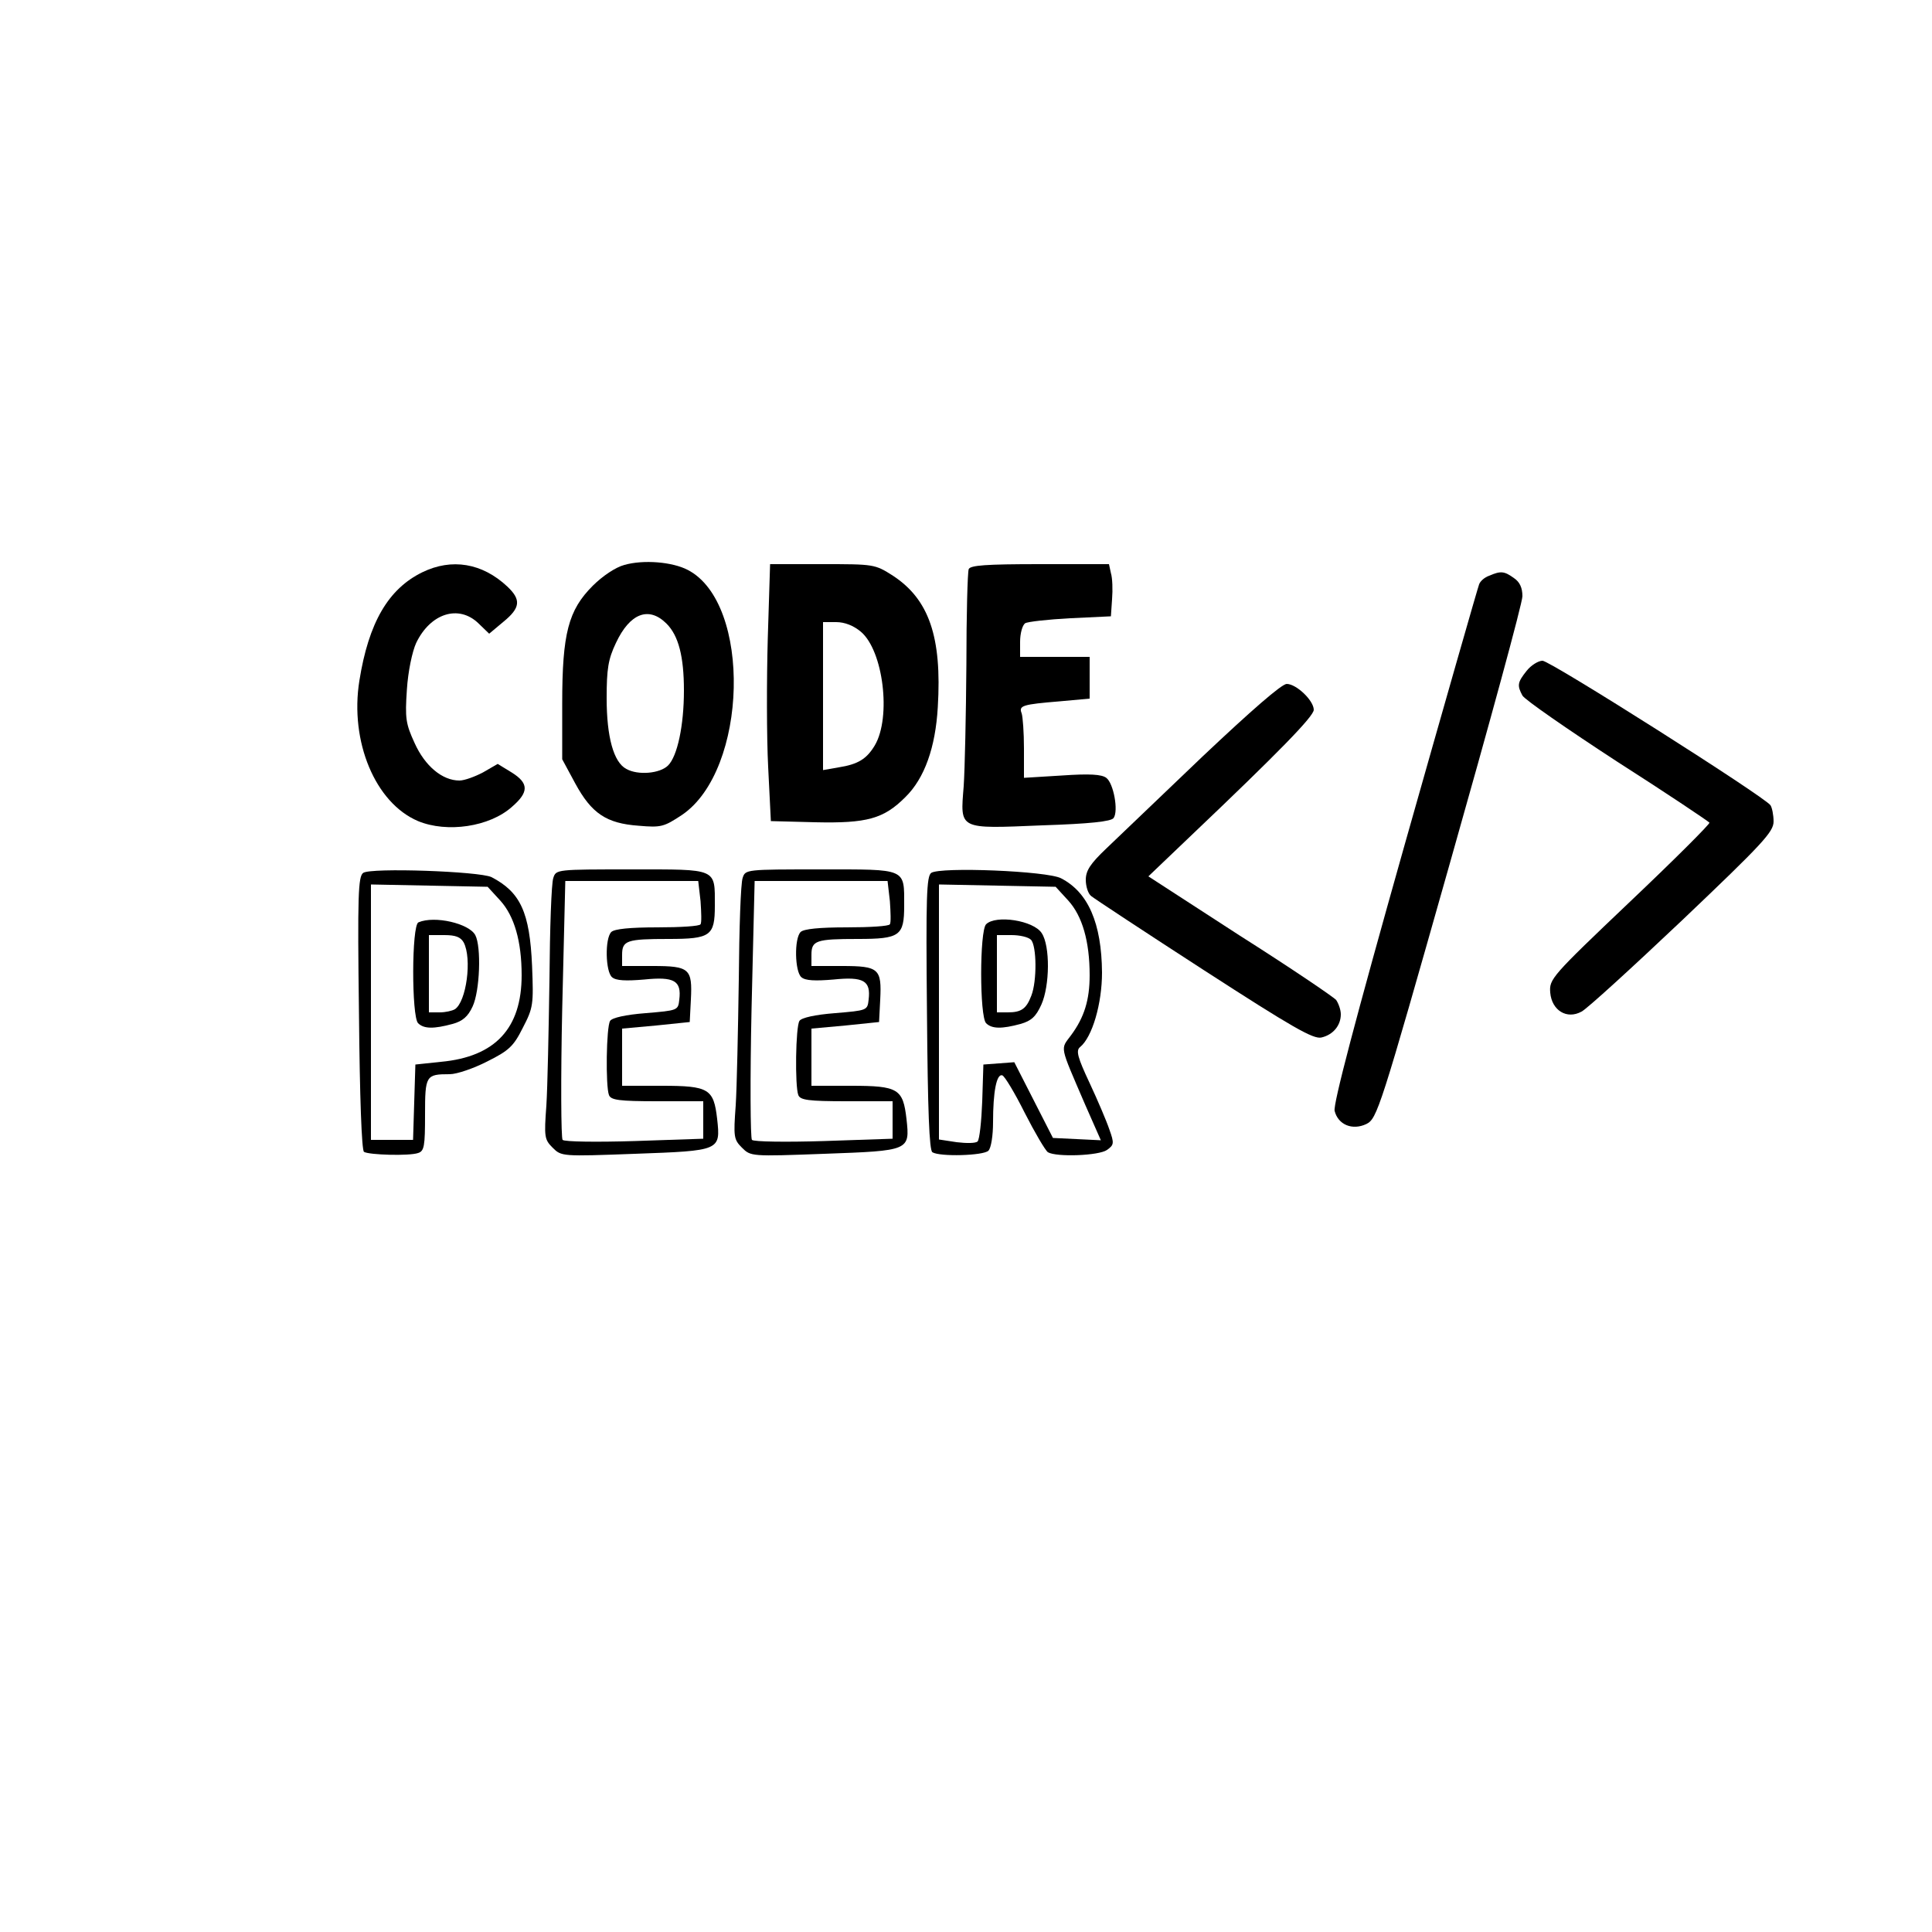
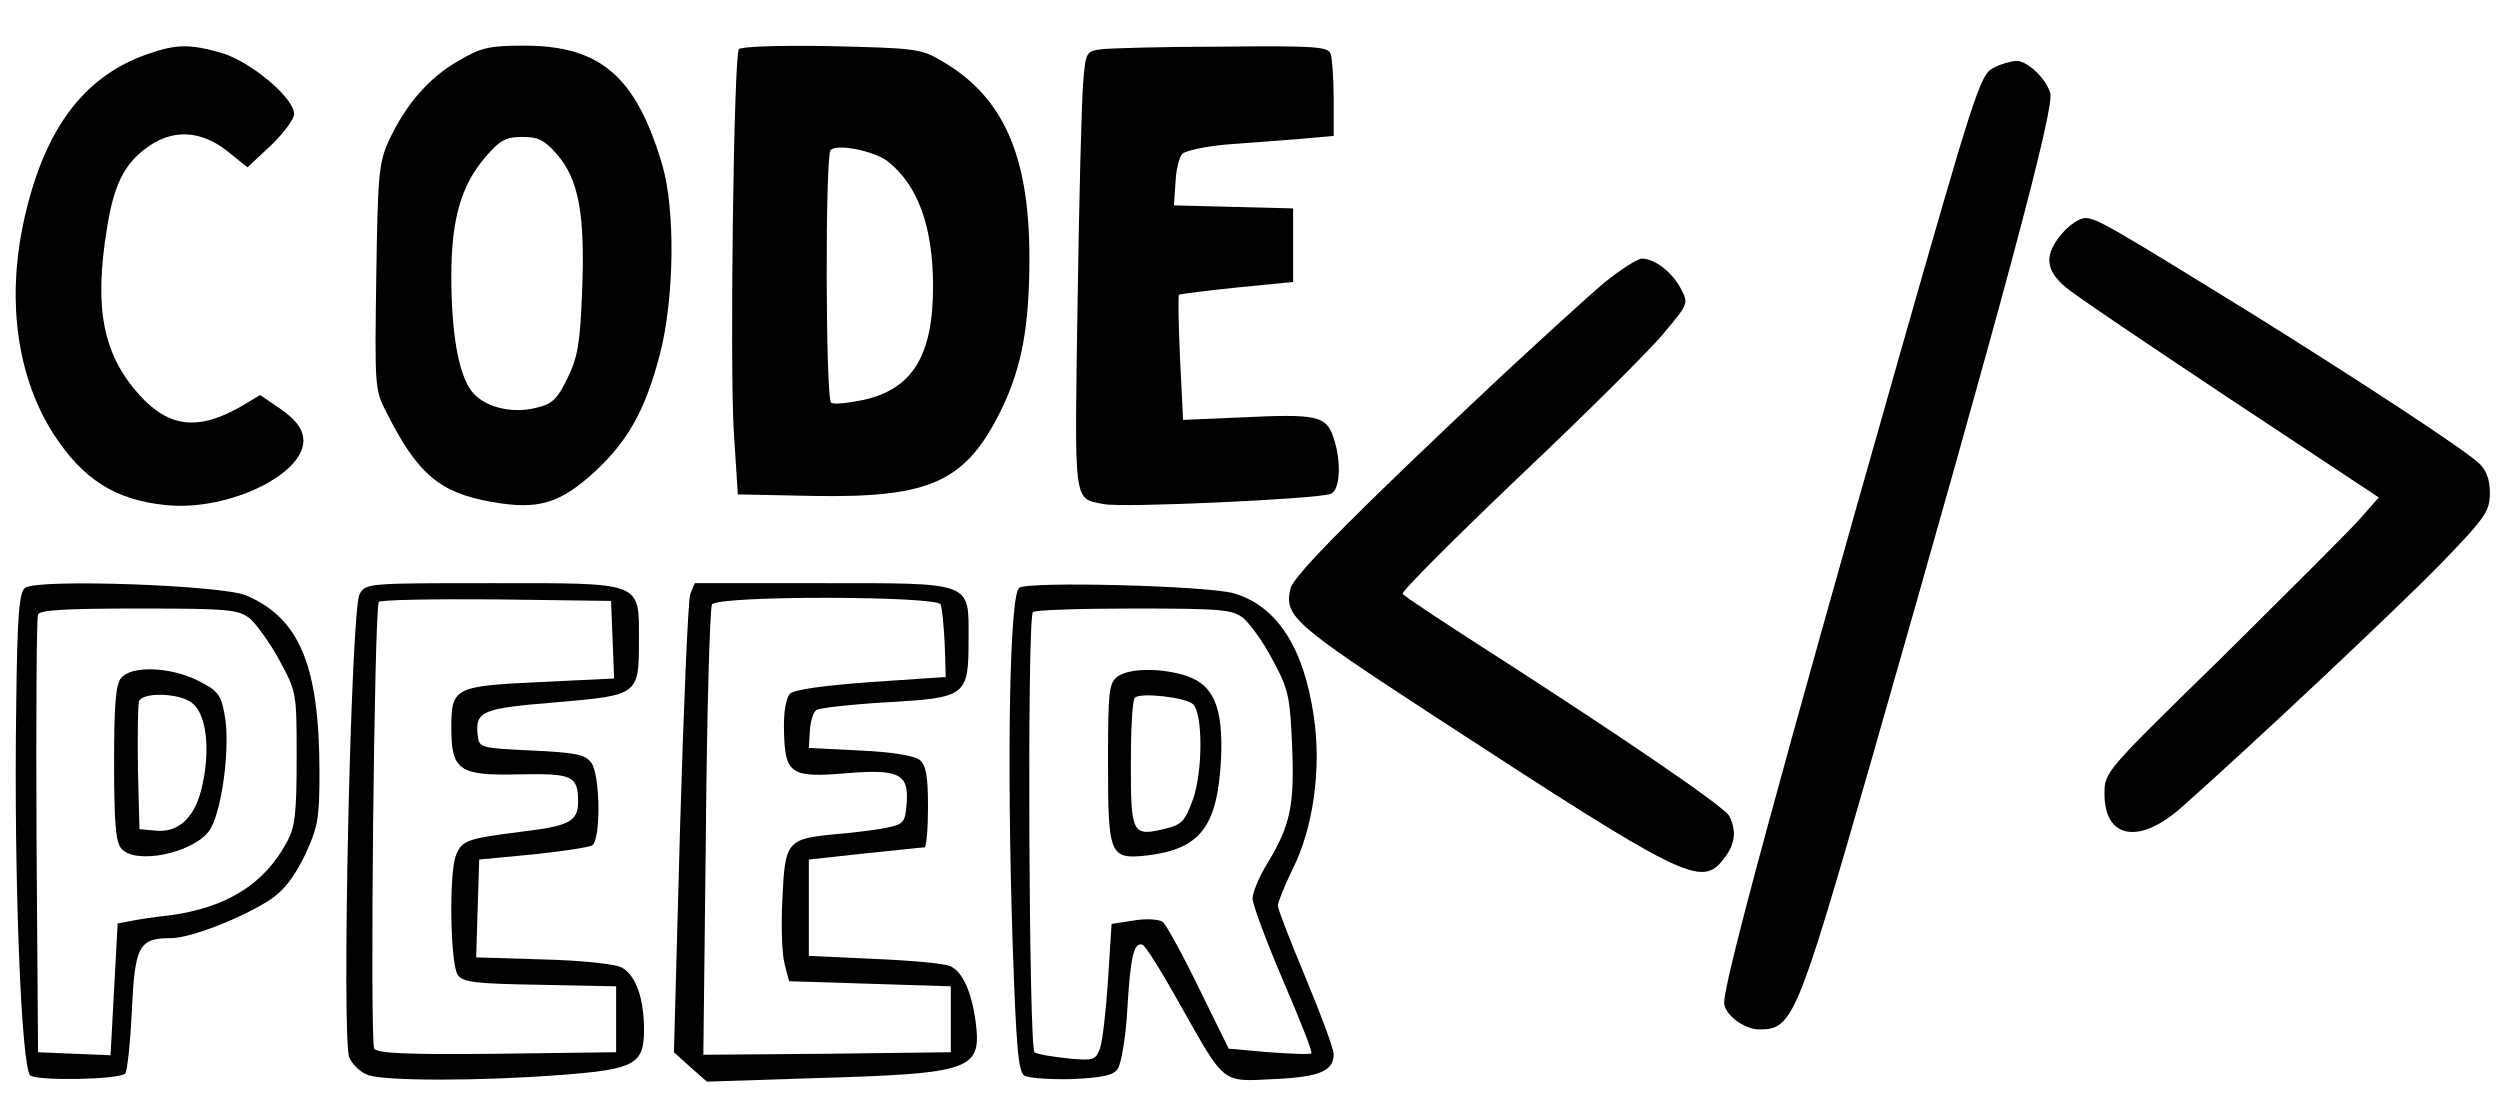
- <svg xmlns="http://www.w3.org/2000/svg" version="1.0" width="500pt" height="500pt" viewBox="0 0 500 500" preserveAspectRatio="xMidYMid meet">
-   <g transform="translate(0,500) scale(0.1,-0.1)" fill="#000000" stroke="none">
-     <path d="M1616 3538 c-23 -6 -57 -29 -82 -54 -63 -63 -79 -123 -79 -304 l0 -145 34 -63 c42 -77 80 -103 164 -109 58 -5 65 -3 112 28 171 116 181 548 15 634 -40 21 -115 27 -164 13z m109 -152 c31 -31 45 -85 45 -173 0 -91 -17 -170 -41 -194 -21 -21 -78 -26 -108 -9 -33 17 -51 83 -51 183 0 76 4 101 24 143 36 77 85 96 131 50z" />
-     <path d="M1093 3519 c-88 -43 -139 -130 -163 -281 -25 -157 41 -316 152 -363 75 -31 185 -15 243 37 44 38 44 61 -1 89 l-36 22 -38 -22 c-21 -11 -48 -21 -61 -21 -44 0 -89 37 -116 97 -23 50 -25 64 -20 138 3 48 14 99 24 121 37 77 110 100 161 51 l28 -27 37 31 c44 36 46 57 10 91 -65 61 -144 74 -220 37z" />
-     <path d="M1987 3348 c-3 -106 -3 -256 1 -333 l7 -140 115 -3 c134 -3 177 9 233 65 50 49 78 129 84 233 11 182 -23 279 -116 340 -47 30 -49 30 -183 30 l-135 0 -6 -192z m241 17 c58 -49 79 -221 36 -294 -21 -35 -43 -49 -94 -57 l-40 -7 0 192 0 191 34 0 c22 0 45 -9 64 -25z" />
-     <path d="M2507 3527 c-3 -8 -6 -119 -6 -248 -1 -129 -4 -270 -7 -314 -9 -113 -15 -110 203 -101 123 4 179 10 185 19 13 18 0 90 -19 104 -12 9 -43 11 -115 6 l-98 -6 0 76 c0 41 -3 82 -6 91 -8 20 2 23 99 31 l77 7 0 54 0 54 -90 0 -90 0 0 39 c0 22 6 43 13 48 6 4 59 10 117 13 l105 5 3 44 c2 25 1 55 -3 68 l-5 23 -179 0 c-140 0 -180 -3 -184 -13z" />
-     <path d="M3854 3510 c-12 -4 -23 -14 -26 -22 -3 -7 -90 -311 -193 -675 -129 -457 -185 -671 -181 -688 9 -36 46 -51 82 -34 28 14 35 35 216 674 103 363 188 674 188 692 0 22 -7 37 -22 47 -25 18 -34 19 -64 6z" />
-     <path d="M3951 3264 c-24 -30 -25 -38 -11 -64 5 -10 116 -87 245 -171 130 -83 237 -155 239 -158 2 -3 -90 -95 -206 -205 -203 -193 -209 -200 -206 -235 4 -46 43 -70 81 -49 14 7 131 114 261 237 208 198 236 228 236 255 0 17 -4 36 -8 42 -15 22 -570 374 -590 374 -11 0 -30 -12 -41 -26z" />
-     <path d="M3113 3043 c-109 -104 -221 -211 -250 -239 -41 -39 -53 -57 -53 -81 0 -17 6 -36 14 -42 7 -6 139 -93 292 -192 229 -148 283 -179 304 -174 30 7 50 31 50 60 0 12 -6 28 -12 37 -7 8 -119 84 -250 167 l-236 153 111 106 c225 214 317 308 317 325 0 24 -45 67 -70 67 -13 0 -92 -69 -217 -187z" />
-     <path d="M940 2741 c-13 -9 -15 -58 -11 -363 2 -218 7 -355 13 -359 13 -8 117 -11 140 -3 16 5 18 18 18 99 0 102 2 105 64 105 18 0 62 15 97 33 56 28 68 39 92 87 27 52 28 60 24 160 -6 139 -30 191 -105 230 -31 15 -312 25 -332 11z m355 -72 c36 -40 55 -105 55 -193 0 -137 -68 -211 -209 -224 l-66 -7 -3 -97 -3 -98 -54 0 -55 0 0 331 0 330 151 -3 151 -3 33 -36z" />
-     <path d="M1083 2613 c-18 -7 -18 -244 -1 -261 15 -15 41 -15 89 -2 26 7 40 19 52 45 19 40 23 155 7 185 -16 30 -105 51 -147 33z m117 -52 c22 -42 7 -154 -23 -173 -7 -4 -24 -8 -39 -8 l-28 0 0 100 0 100 40 0 c29 0 42 -5 50 -19z" />
-     <path d="M1432 2728 c-5 -13 -9 -131 -10 -263 -2 -132 -5 -279 -8 -326 -6 -81 -5 -88 16 -109 23 -23 24 -23 214 -16 220 8 221 8 212 90 -9 78 -21 86 -143 86 l-103 0 0 74 0 74 88 8 87 9 3 58 c4 80 -3 87 -99 87 l-79 0 0 29 c0 37 12 41 120 41 109 0 120 8 120 86 0 98 8 94 -216 94 -193 0 -195 0 -202 -22z m381 -60 c2 -29 3 -56 0 -60 -2 -5 -53 -8 -112 -8 -70 0 -111 -4 -119 -12 -17 -17 -15 -103 2 -117 10 -9 36 -10 83 -6 78 8 97 -3 91 -52 -3 -28 -4 -28 -87 -35 -52 -4 -87 -12 -92 -20 -10 -15 -12 -169 -3 -192 5 -13 26 -16 125 -16 l119 0 0 -48 0 -49 -177 -6 c-98 -3 -182 -2 -187 3 -4 4 -5 157 -1 339 l8 331 172 0 172 0 6 -52z" />
-     <path d="M1922 2728 c-5 -13 -9 -131 -10 -263 -2 -132 -5 -279 -8 -326 -6 -81 -5 -88 16 -109 23 -23 24 -23 214 -16 220 8 221 8 212 90 -9 78 -21 86 -143 86 l-103 0 0 74 0 74 88 8 87 9 3 58 c4 80 -3 87 -99 87 l-79 0 0 29 c0 37 12 41 120 41 109 0 120 8 120 86 0 98 8 94 -216 94 -193 0 -195 0 -202 -22z m381 -60 c2 -29 3 -56 0 -60 -2 -5 -53 -8 -112 -8 -70 0 -111 -4 -119 -12 -17 -17 -15 -103 2 -117 10 -9 36 -10 83 -6 78 8 97 -3 91 -52 -3 -28 -4 -28 -87 -35 -52 -4 -87 -12 -92 -20 -10 -15 -12 -169 -3 -192 5 -13 26 -16 125 -16 l119 0 0 -48 0 -49 -177 -6 c-98 -3 -182 -2 -187 3 -4 4 -5 157 -1 339 l8 331 172 0 172 0 6 -52z" />
-     <path d="M2410 2741 c-12 -9 -14 -60 -11 -363 2 -254 6 -355 14 -360 19 -12 132 -9 145 4 7 7 12 39 12 74 0 78 9 126 24 121 6 -2 32 -45 58 -97 26 -51 53 -97 60 -102 22 -13 132 -9 153 6 18 13 19 17 6 53 -7 21 -30 75 -51 120 -31 66 -36 84 -25 93 32 26 57 113 57 193 -1 128 -36 208 -106 244 -36 19 -312 30 -336 14z m355 -72 c36 -40 55 -105 55 -193 0 -64 -14 -109 -48 -155 -28 -38 -31 -23 36 -179 l41 -93 -62 3 -62 3 -50 98 -50 98 -40 -3 -40 -3 -3 -95 c-2 -52 -7 -99 -12 -104 -5 -5 -29 -5 -54 -2 l-46 7 0 330 0 330 151 -3 151 -3 33 -36z" />
-     <path d="M2552 2608 c-17 -17 -17 -239 0 -256 15 -15 41 -15 89 -2 28 8 40 19 54 50 22 49 23 152 1 185 -21 33 -119 48 -144 23z m116 -40 c15 -15 16 -107 1 -145 -13 -34 -26 -43 -61 -43 l-28 0 0 100 0 100 38 0 c21 0 43 -5 50 -12z" />
+ <svg xmlns="http://www.w3.org/2000/svg" version="1.0" width="493pt" height="217pt" viewBox="0 0 493 217" preserveAspectRatio="xMidYMid meet">
+   <g transform="translate(0,217) scale(0.1,-0.1)" fill="#000000" stroke="none">
+     <path d="M290 2063 c-129 -45 -208 -155 -246 -343 -30 -151 -8 -297 61 -405 58 -90 122 -131 222 -141 124 -13 279 63 271 132 -2 20 -16 37 -44 57 l-41 28 -35 -21 c-86 -50 -144 -44 -203 21 -72 80 -90 171 -64 329 13 83 33 125 76 157 51 39 107 37 160 -4 l41 -33 46 43 c25 24 46 52 46 62 0 32 -84 102 -141 120 -65 19 -92 18 -149 -2z" />
+     <path d="M904 2050 c-58 -33 -104 -86 -137 -157 -20 -44 -22 -66 -25 -269 -3 -213 -3 -223 19 -265 62 -124 106 -161 210 -179 90 -16 133 -3 201 59 66 61 100 121 129 231 29 111 31 286 5 375 -52 175 -122 235 -273 235 -68 0 -85 -4 -129 -30z m194 -184 c43 -49 56 -118 50 -269 -4 -106 -9 -132 -29 -173 -20 -41 -30 -51 -61 -58 -50 -13 -106 2 -129 34 -25 34 -39 114 -39 225 0 112 19 179 67 235 29 34 41 40 73 40 31 0 44 -6 68 -34z" />
+     <path d="M1457 2073 c-10 -17 -18 -623 -10 -753 l8 -125 149 -3 c232 -4 301 28 371 171 40 83 55 163 55 299 0 200 -51 316 -170 386 -43 26 -52 27 -221 31 -103 2 -179 -1 -182 -6z m292 -220 c60 -46 91 -128 91 -248 0 -137 -41 -203 -139 -224 -29 -6 -57 -9 -62 -5 -11 6 -12 487 -1 498 12 13 83 -1 111 -21z" />
+     <path d="M2173 2073 c-31 -4 -32 -5 -37 -66 -3 -34 -8 -229 -11 -433 -6 -403 -9 -386 51 -398 34 -8 422 10 448 20 19 7 22 65 5 113 -14 41 -34 45 -179 38 l-117 -5 -6 122 c-3 66 -4 123 -2 125 2 1 54 8 114 14 l111 11 0 73 0 72 -117 3 -118 3 3 44 c1 25 7 50 13 57 6 7 45 15 87 19 42 3 107 8 145 11 l67 6 0 73 c0 40 -3 80 -6 89 -5 14 -33 16 -213 14 -113 0 -220 -3 -238 -5z" />
+     <path d="M3929 2035 c-24 -13 -38 -57 -182 -562 -238 -836 -347 -1238 -347 -1280 0 -23 39 -53 69 -53 66 0 74 18 220 526 262 915 364 1294 354 1321 -10 31 -46 63 -67 63 -12 -1 -33 -7 -47 -15z" />
+     <path d="M4066 1709 c-35 -41 -33 -71 7 -105 17 -15 164 -114 325 -221 l293 -194 -38 -43 c-21 -24 -143 -145 -270 -271 -231 -226 -233 -227 -233 -270 0 -89 68 -101 151 -28 140 124 424 391 512 481 89 92 97 104 97 140 0 27 -7 45 -22 59 -32 29 -230 159 -448 295 -277 171 -306 188 -328 188 -11 0 -32 -14 -46 -31z" />
+     <path d="M3163 1612 c-32 -27 -125 -112 -208 -189 -279 -262 -404 -388 -410 -413 -13 -55 4 -70 286 -254 491 -320 524 -337 568 -280 23 29 26 55 11 85 -11 19 -205 152 -487 333 -84 54 -155 101 -157 105 -3 4 101 108 231 232 130 123 258 250 284 282 48 57 49 59 34 87 -17 33 -52 60 -77 60 -9 0 -43 -22 -75 -48z" />
+     <path d="M50 1011 c-12 -8 -16 -49 -18 -233 -5 -338 10 -717 28 -729 18 -11 174 -8 187 4 4 5 10 60 13 124 6 128 14 143 77 143 39 0 141 40 196 76 27 18 47 44 68 87 26 56 29 72 29 163 0 211 -39 305 -145 350 -48 20 -409 33 -435 15z m442 -60 c13 -11 40 -48 59 -83 34 -63 34 -64 34 -193 0 -108 -3 -136 -19 -165 -44 -83 -119 -130 -231 -145 -28 -3 -62 -8 -76 -11 l-27 -5 -7 -130 -7 -130 -72 3 -71 3 -3 425 c-1 234 0 431 3 438 3 9 52 12 198 12 177 0 196 -2 219 -19z" />
+     <path d="M239 833 c-11 -12 -14 -54 -14 -168 0 -114 3 -156 14 -168 27 -33 140 -10 173 34 25 33 43 167 31 229 -7 40 -13 48 -53 68 -54 27 -131 30 -151 5z m138 -48 c29 -20 38 -86 23 -159 -13 -66 -46 -99 -94 -94 l-31 3 -3 119 c-1 66 0 126 2 133 7 18 76 17 103 -2z" />
+     <path d="M709 998 c-17 -31 -36 -880 -20 -914 6 -13 22 -29 37 -34 32 -12 221 -12 377 0 149 11 167 21 167 89 0 62 -16 108 -44 123 -12 7 -79 14 -154 16 l-133 4 3 97 3 96 105 10 c58 6 111 14 118 18 17 12 16 138 -2 163 -12 16 -30 20 -118 24 -101 5 -103 5 -106 30 -5 48 8 53 154 65 163 14 164 14 164 122 0 117 10 113 -290 113 -246 0 -249 0 -261 -22z m499 -89 l3 -77 -146 -7 c-170 -8 -175 -11 -175 -91 0 -84 16 -94 135 -91 104 2 115 -3 115 -54 0 -39 -18 -48 -111 -59 -109 -14 -118 -17 -130 -47 -14 -37 -11 -216 4 -236 10 -14 35 -17 162 -19 l150 -3 0 -65 0 -65 -234 -3 c-181 -2 -237 1 -243 10 -9 13 0 866 9 881 2 4 106 6 231 5 l227 -3 3 -76z" />
+     <path d="M1361 998 c-4 -13 -13 -221 -20 -463 l-12 -440 32 -29 33 -29 215 7 c308 9 327 16 315 111 -8 59 -26 100 -51 110 -10 5 -76 11 -148 14 l-130 6 0 95 0 95 110 12 c61 6 113 12 118 12 4 1 7 36 7 80 0 61 -4 82 -16 92 -11 9 -54 16 -118 19 l-101 5 2 34 c1 18 7 37 13 41 7 4 69 11 137 15 159 9 163 12 163 124 0 115 12 111 -292 111 l-248 0 -9 -22z m494 -20 c3 -7 6 -42 8 -78 l2 -65 -147 -10 c-96 -7 -152 -15 -160 -23 -8 -8 -13 -36 -12 -74 2 -84 13 -92 121 -83 106 9 125 -1 121 -58 -3 -38 -5 -42 -38 -49 -19 -4 -65 -10 -102 -13 -96 -9 -100 -14 -105 -126 -3 -52 -1 -110 4 -129 l9 -35 160 -5 159 -5 0 -65 0 -65 -244 -3 -244 -2 5 438 c2 241 8 443 12 450 11 18 445 17 451 0z" />
+     <path d="M2010 1011 c-19 -13 -25 -334 -13 -704 7 -202 11 -250 23 -258 8 -5 50 -8 93 -7 61 3 82 7 91 20 7 10 16 62 19 116 6 105 13 135 30 129 6 -2 39 -55 74 -118 90 -159 81 -152 185 -147 90 4 118 16 118 49 0 11 -25 78 -55 150 -30 72 -55 136 -55 143 0 7 13 39 29 72 41 81 57 199 42 300 -20 138 -73 219 -158 244 -53 15 -404 24 -423 11z m442 -60 c13 -11 40 -48 58 -83 31 -57 34 -72 38 -169 5 -117 -3 -156 -49 -232 -16 -26 -29 -57 -29 -69 0 -11 27 -84 60 -161 33 -77 59 -142 56 -144 -2 -3 -40 -1 -84 2 l-79 7 -59 120 c-32 66 -64 124 -71 130 -7 5 -31 7 -56 3 l-45 -7 -7 -111 c-4 -61 -11 -122 -16 -135 -9 -23 -13 -24 -64 -19 -30 3 -59 8 -65 12 -11 7 -15 857 -3 868 3 4 93 7 198 7 175 0 195 -2 217 -19z" />
+     <path d="M2204 836 c-17 -13 -19 -27 -19 -169 0 -184 3 -192 77 -184 106 13 139 57 146 192 4 99 -14 144 -68 162 -48 16 -112 16 -136 -1z m149 -55 c19 -19 19 -131 0 -186 -16 -44 -22 -51 -54 -59 -66 -16 -69 -12 -69 127 0 68 3 127 8 131 10 11 101 1 115 -13z" />
  </g>
</svg>
